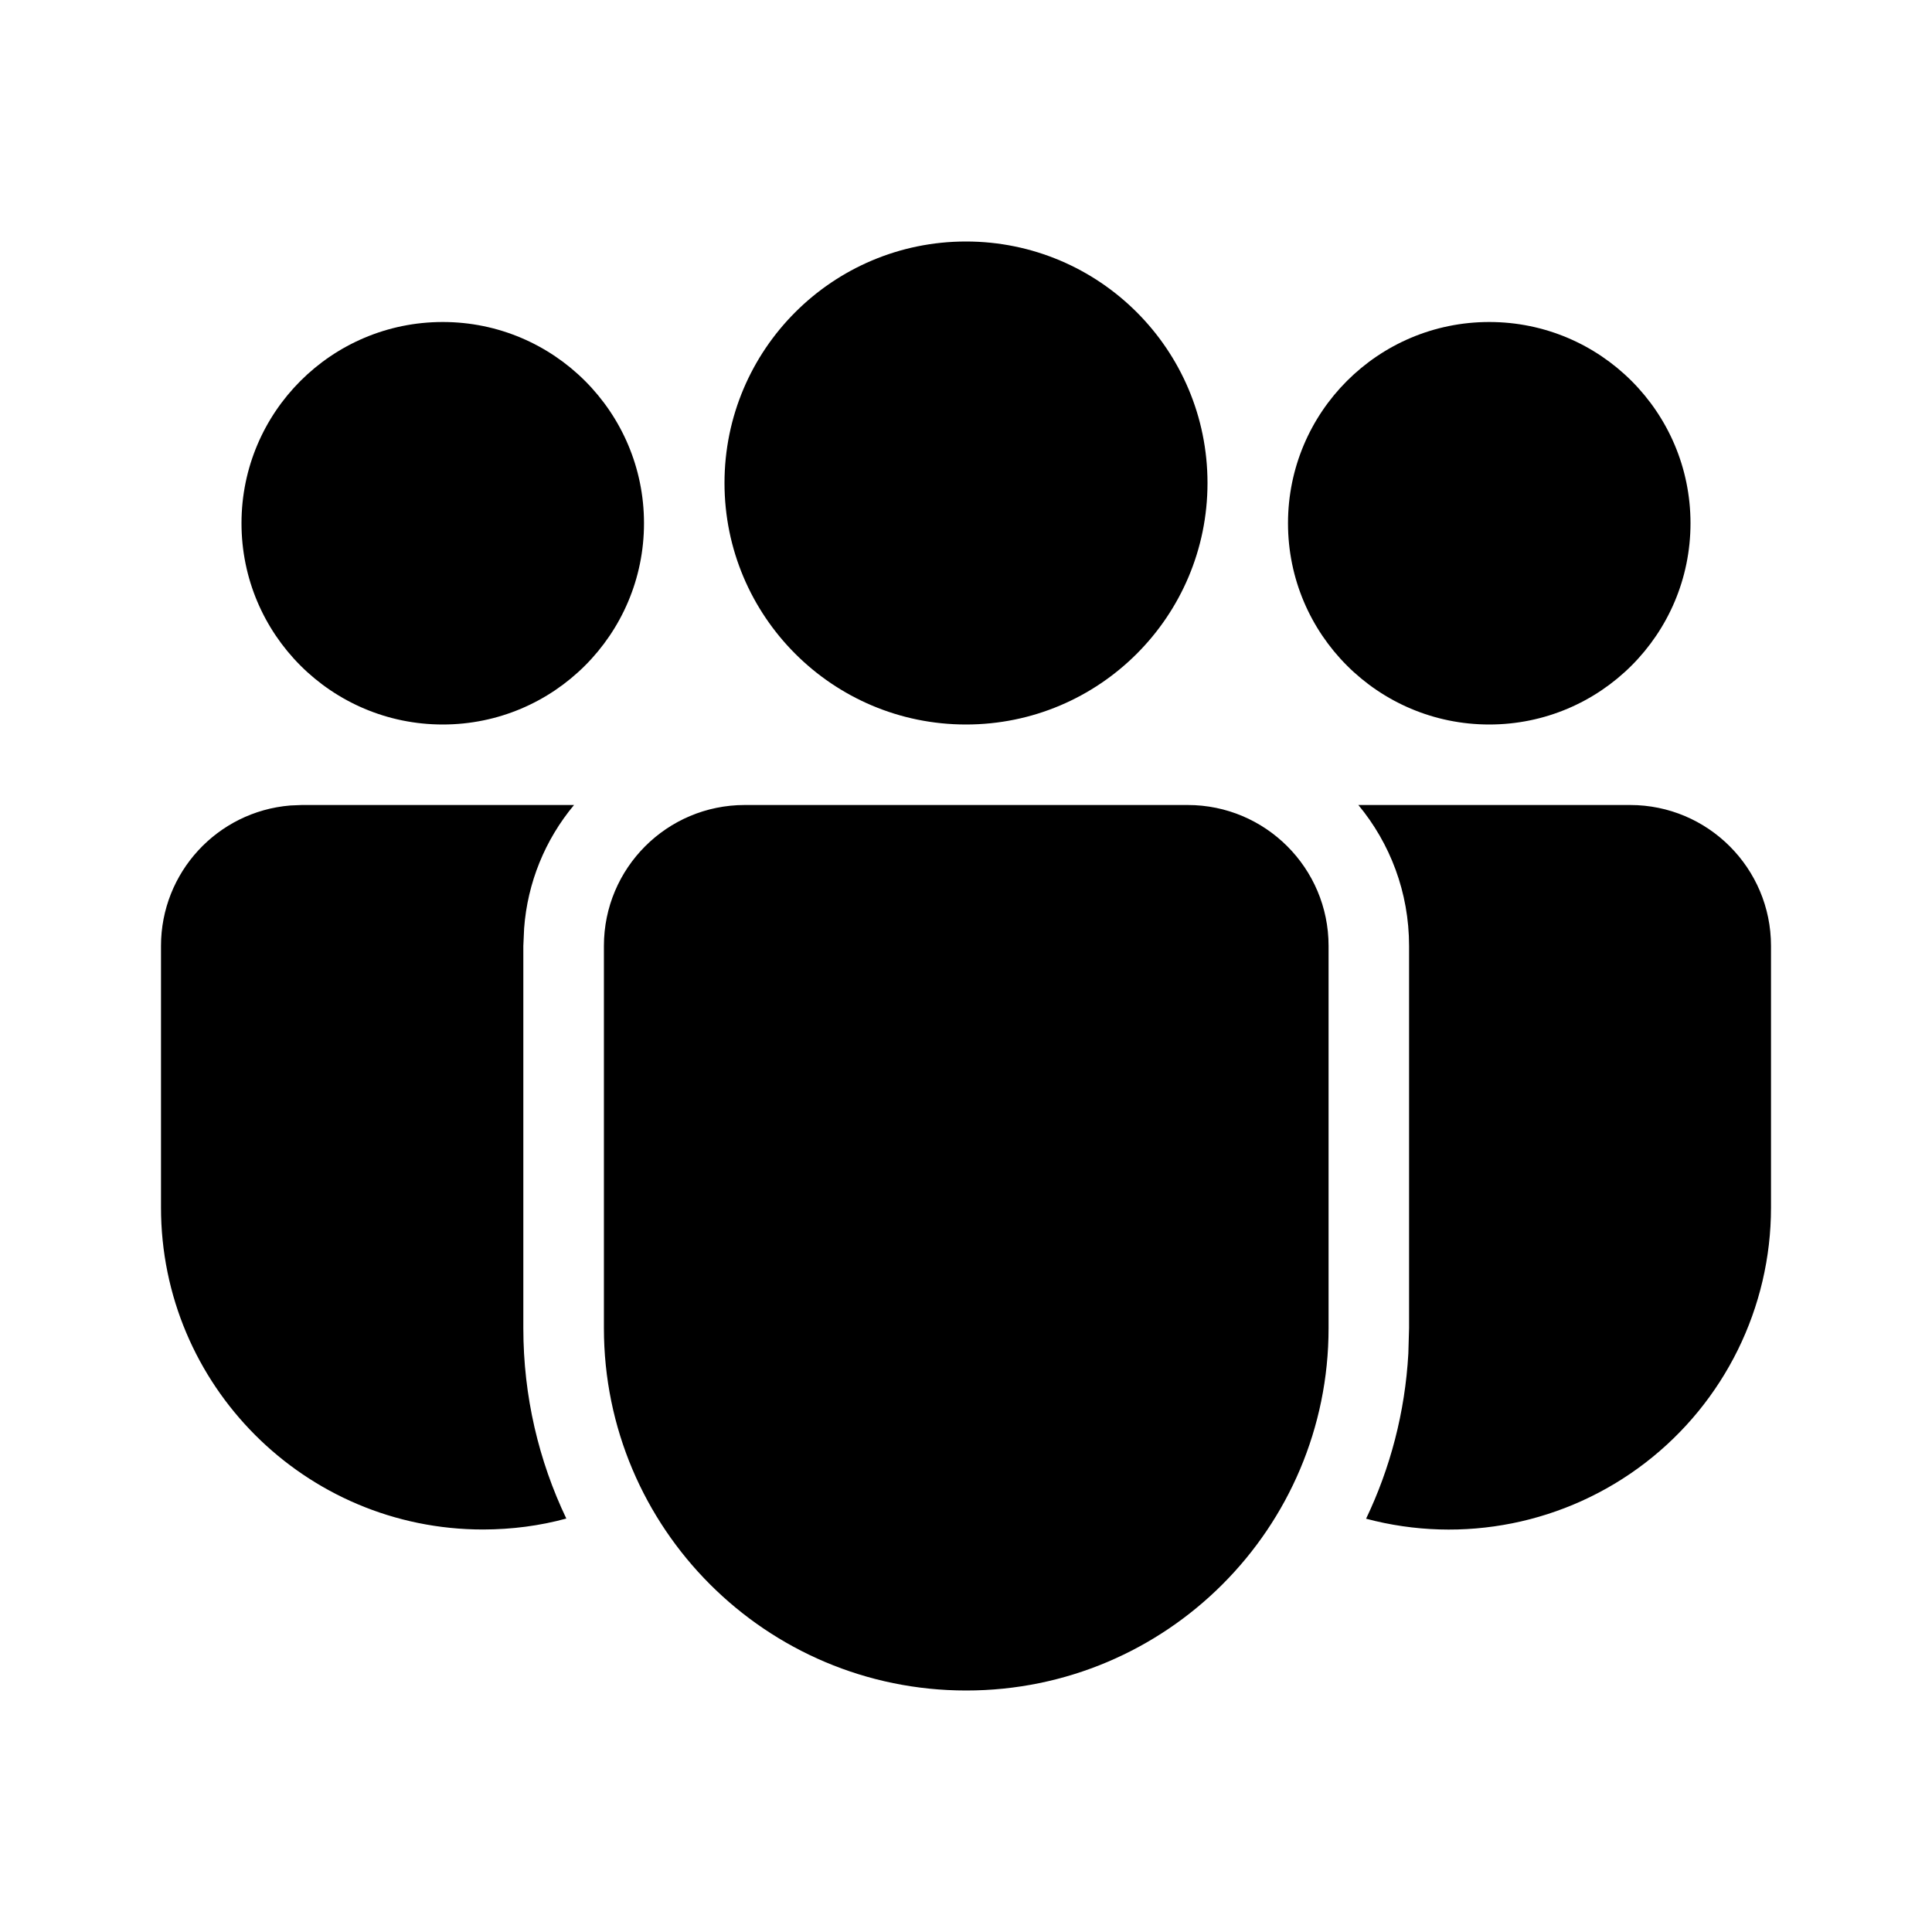
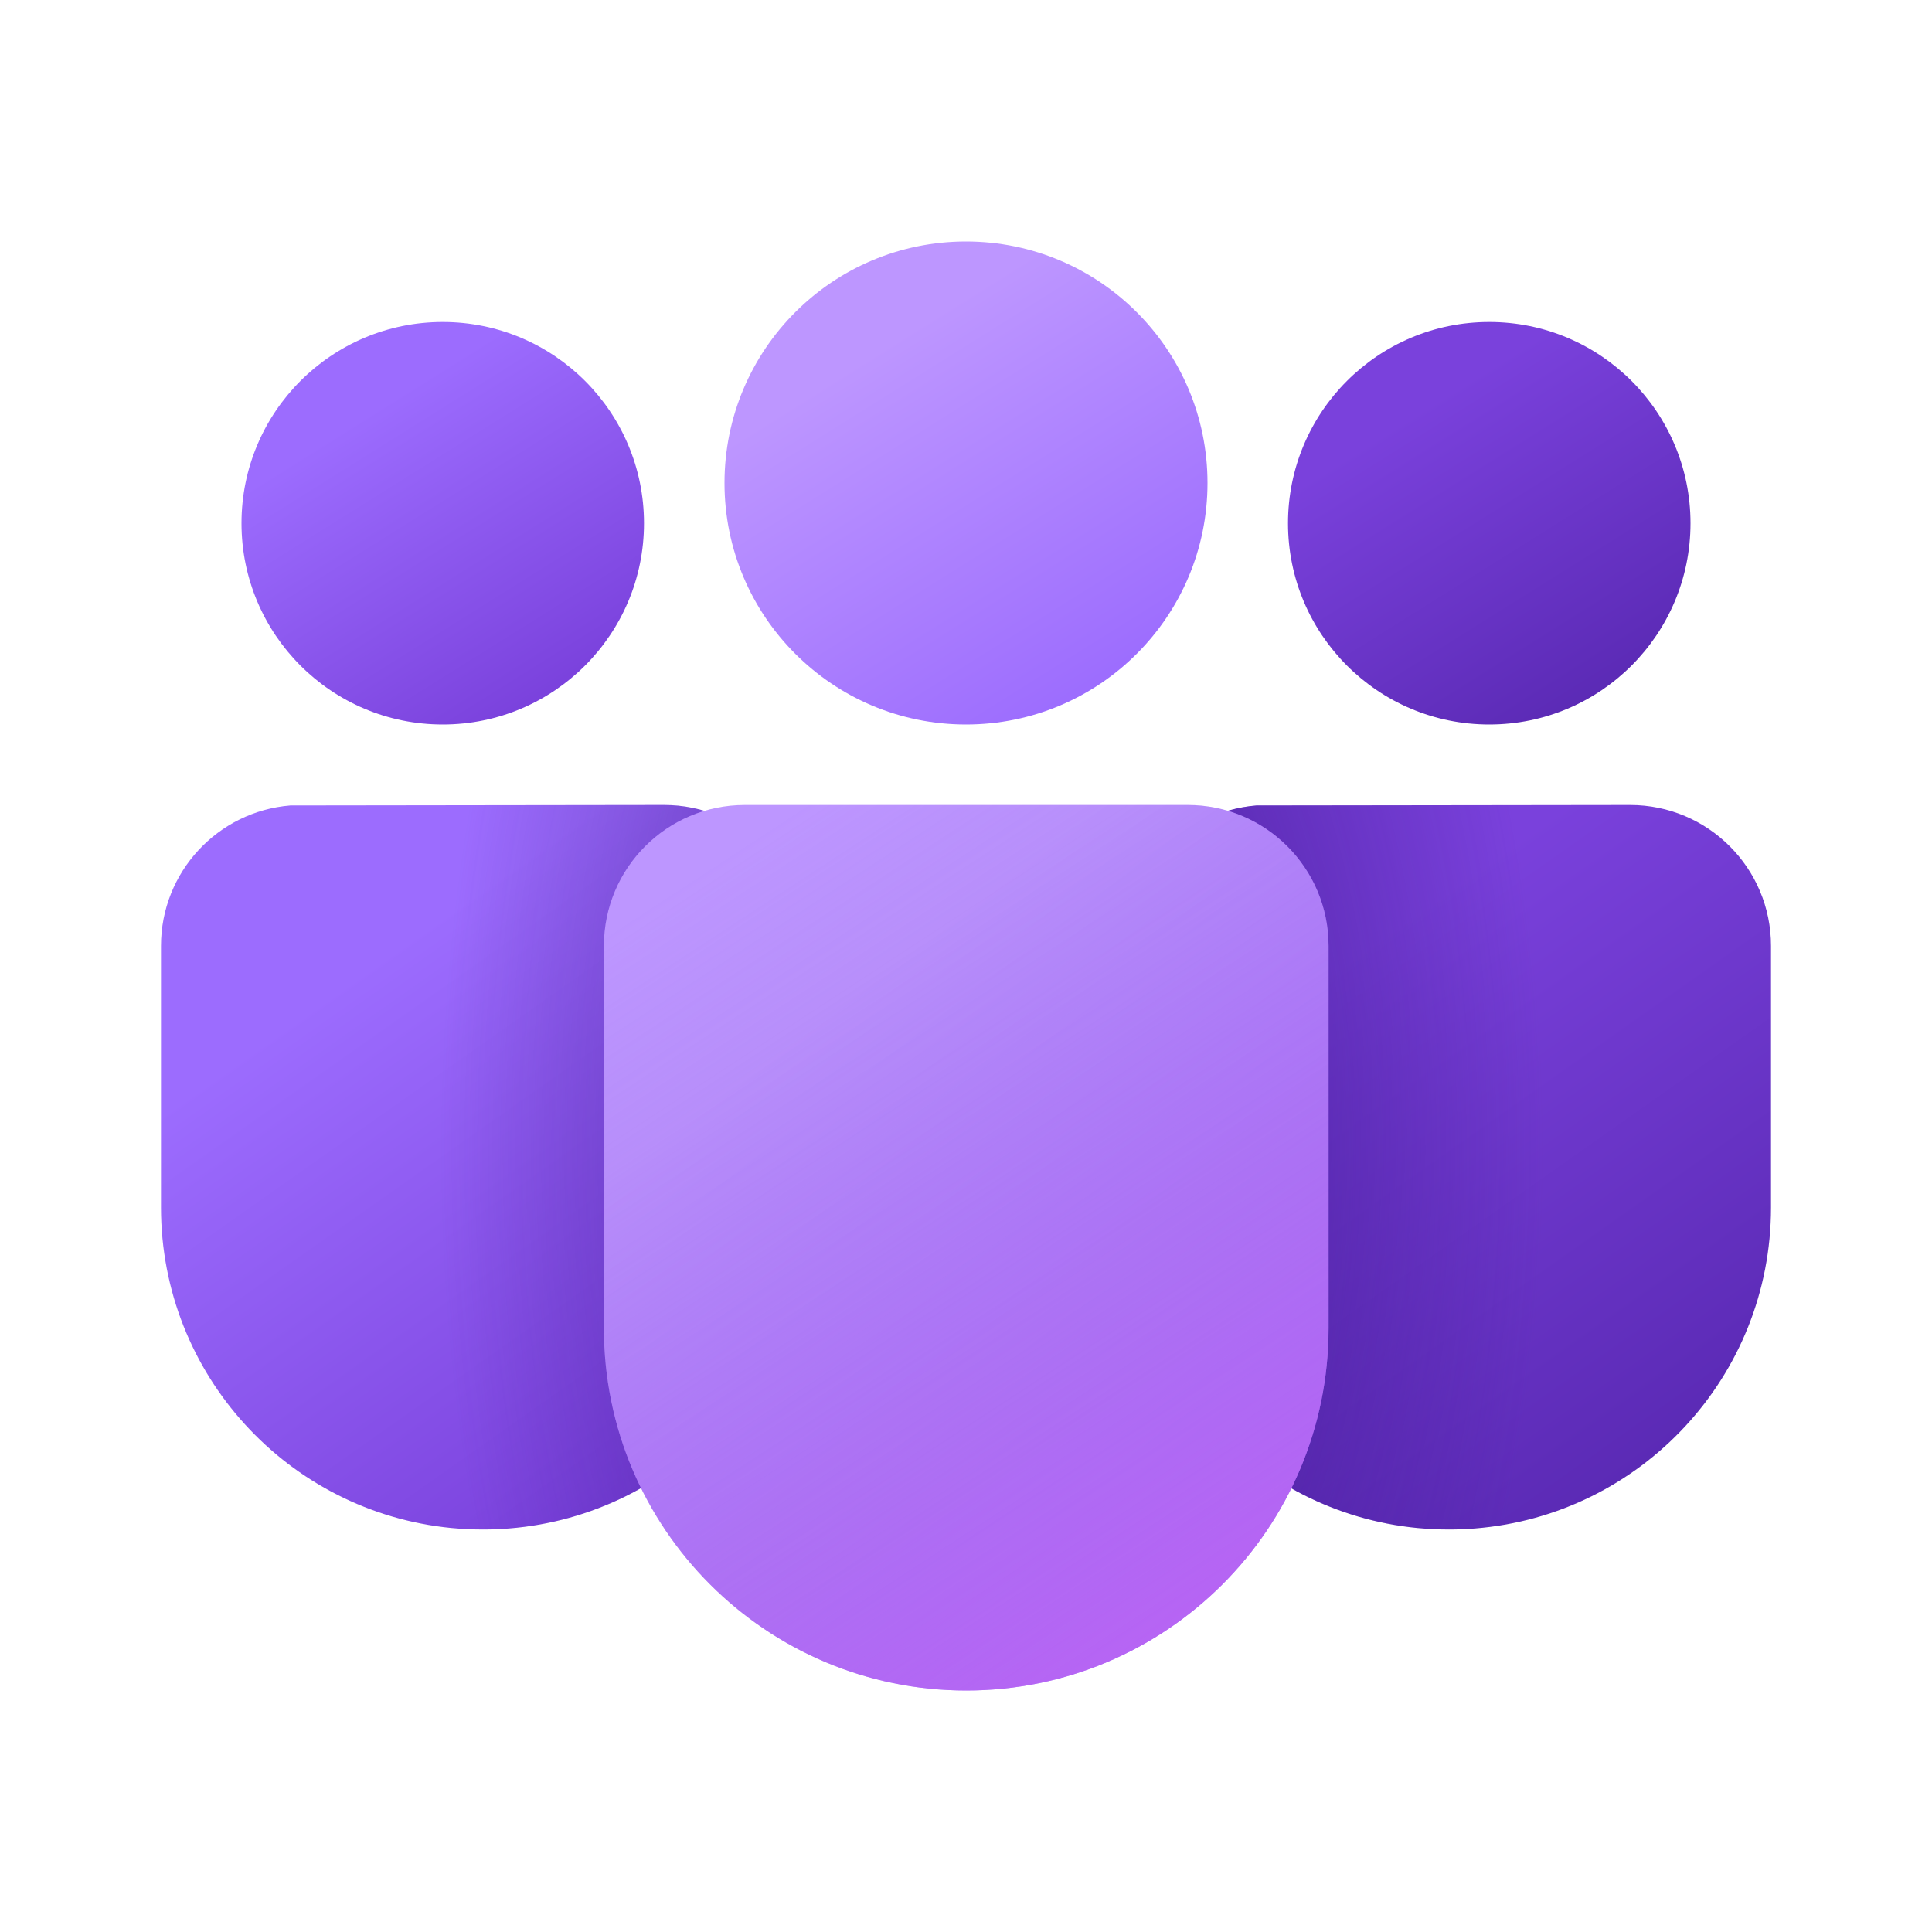
- <svg xmlns="http://www.w3.org/2000/svg" width="1em" height="1em" viewBox="0 0 24 24">
-   <path fill="currentColor" d="M14.754 10c.966 0 1.75.784 1.75 1.75v4.749a4.501 4.501 0 0 1-9.002 0V11.75c0-.966.783-1.75 1.75-1.75zm-7.623 0a2.7 2.7 0 0 0-.62 1.53l-.01.22v4.749c0 .847.192 1.649.534 2.365Q6.539 18.999 6 19a4 4 0 0 1-4-4.001V11.75a1.75 1.75 0 0 1 1.606-1.744L3.75 10zm9.744 0h3.375c.966 0 1.75.784 1.75 1.75V15a4 4 0 0 1-5.03 3.866c.3-.628.484-1.32.525-2.052l.009-.315V11.75c0-.665-.236-1.275-.63-1.75M12 3a3 3 0 1 1 0 6a3 3 0 0 1 0-6m6.5 1a2.5 2.5 0 1 1 0 5a2.5 2.5 0 0 1 0-5m-13 0a2.5 2.5 0 1 1 0 5a2.5 2.5 0 0 1 0-5" />
+ <svg xmlns="http://www.w3.org/2000/svg" width="24" height="24" viewBox="0 0 24 24" fill="none">
+   <path d="M20.25 10C21.217 10 22 10.784 22 11.75V15C22 17.1 20.381 18.823 18.323 18.987C18.217 18.996 18.109 19 18 19C17.867 19 17.735 18.993 17.604 18.981C15.581 18.782 14 17.075 14 14.999V11.75C14 10.832 14.707 10.079 15.607 10.006L20.25 10Z" fill="url(#paint0_linear_378174_9318)" />
+   <path d="M20.25 10C21.217 10 22 10.784 22 11.75V15C22 17.1 20.381 18.823 18.323 18.987C18.217 18.996 18.109 19 18 19C17.867 19 17.735 18.993 17.604 18.981C15.581 18.782 14 17.075 14 14.999V11.75C14 10.832 14.707 10.079 15.607 10.006L20.25 10Z" fill="url(#paint1_radial_378174_9318)" fill-opacity="0.5" />
+   <path d="M8.25 10C9.217 10 10 10.784 10 11.75V15C10 17.1 8.381 18.823 6.323 18.987C6.217 18.996 6.109 19 6 19C5.867 19 5.735 18.993 5.604 18.981C3.58 18.782 2 17.075 2 14.999V11.75C2 10.832 2.707 10.079 3.606 10.006L8.25 10Z" fill="url(#paint2_linear_378174_9318)" />
+   <path d="M8.25 10C9.217 10 10 10.784 10 11.75V15C10 17.1 8.381 18.823 6.323 18.987C6.217 18.996 6.109 19 6 19C5.867 19 5.735 18.993 5.604 18.981C3.58 18.782 2 17.075 2 14.999V11.75C2 10.832 2.707 10.079 3.606 10.006L8.25 10Z" fill="url(#paint3_radial_378174_9318)" fill-opacity="0.5" />
+   <path d="M14.754 10C15.72 10 16.504 10.784 16.504 11.75V16.499C16.504 18.985 14.489 21 12.003 21C9.517 21 7.502 18.985 7.502 16.499V11.75C7.502 10.784 8.285 10 9.252 10H14.754Z" fill="url(#paint4_linear_378174_9318)" />
+   <path d="M14.754 10C15.72 10 16.504 10.784 16.504 11.75V16.499C16.504 18.985 14.489 21 12.003 21C9.517 21 7.502 18.985 7.502 16.499V11.75C7.502 10.784 8.285 10 9.252 10H14.754Z" fill="url(#paint5_linear_378174_9318)" />
+   <path d="M18.5 4C19.881 4 21 5.119 21 6.5C21 7.881 19.881 9 18.5 9C17.119 9 16 7.881 16 6.5C16 5.119 17.119 4 18.5 4Z" fill="url(#paint6_linear_378174_9318)" />
+   <path d="M5.5 4C6.881 4 8 5.119 8 6.5C8 7.881 6.881 9 5.5 9C4.119 9 3 7.881 3 6.5C3 5.119 4.119 4 5.5 4Z" fill="url(#paint7_linear_378174_9318)" />
+   <path d="M12 3C13.657 3 15 4.343 15 6C15 7.657 13.657 9 12 9C10.343 9 9 7.657 9 6C9 4.343 10.343 3 12 3Z" fill="url(#paint8_linear_378174_9318)" />
+   <defs>
+     <linearGradient id="paint0_linear_378174_9318" x1="15.902" y1="11.196" x2="20.703" y2="18.011" gradientUnits="userSpaceOnUse">
+       <stop offset="0.125" stop-color="#7A41DC" />
+       <stop offset="1" stop-color="#5B2AB5" />
+     </linearGradient>
+     <radialGradient id="paint1_radial_378174_9318" cx="0" cy="0" r="1" gradientUnits="userSpaceOnUse" gradientTransform="translate(12.7427 14.2891) scale(6.43822 12.2867)">
+       <stop offset="0.433" stop-color="#3B148A" />
+       <stop offset="1" stop-color="#3B148A" stop-opacity="0" />
+     </radialGradient>
+     <linearGradient id="paint2_linear_378174_9318" x1="3.903" y1="11.196" x2="8.703" y2="18.011" gradientUnits="userSpaceOnUse">
+       <stop offset="0.125" stop-color="#9C6CFE" />
+       <stop offset="1" stop-color="#7A41DC" />
+     </linearGradient>
+     <radialGradient id="paint3_radial_378174_9318" cx="0" cy="0" r="1" gradientUnits="userSpaceOnUse" gradientTransform="translate(12.592 14.2891) rotate(180) scale(7.12497 13.5973)">
+       <stop offset="0.433" stop-color="#3B148A" />
+       <stop offset="1" stop-color="#3B148A" stop-opacity="0" />
+     </radialGradient>
+     <linearGradient id="paint4_linear_378174_9318" x1="9.643" y1="11.462" x2="15.657" y2="19.322" gradientUnits="userSpaceOnUse">
+       <stop offset="0.125" stop-color="#BD96FF" />
+       <stop offset="1" stop-color="#9C6CFE" />
+     </linearGradient>
+     <linearGradient id="paint5_linear_378174_9318" x1="12.003" y1="8.69" x2="21.131" y2="22.648" gradientUnits="userSpaceOnUse">
+       <stop stop-color="#885EDB" stop-opacity="0" />
+       <stop offset="1" stop-color="#E362F8" />
+     </linearGradient>
+     <linearGradient id="paint6_linear_378174_9318" x1="17.189" y1="4.665" x2="19.737" y2="8.734" gradientUnits="userSpaceOnUse">
+       <stop offset="0.125" stop-color="#7A41DC" />
+       <stop offset="1" stop-color="#5B2AB5" />
+     </linearGradient>
+     <linearGradient id="paint7_linear_378174_9318" x1="4.189" y1="4.665" x2="6.737" y2="8.734" gradientUnits="userSpaceOnUse">
+       <stop offset="0.125" stop-color="#9C6CFE" />
+       <stop offset="1" stop-color="#7A41DC" />
+     </linearGradient>
+     <linearGradient id="paint8_linear_378174_9318" x1="10.427" y1="3.798" x2="13.485" y2="8.68" gradientUnits="userSpaceOnUse">
+       <stop offset="0.125" stop-color="#BD96FF" />
+       <stop offset="1" stop-color="#9C6CFE" />
+     </linearGradient>
+   </defs>
</svg>
